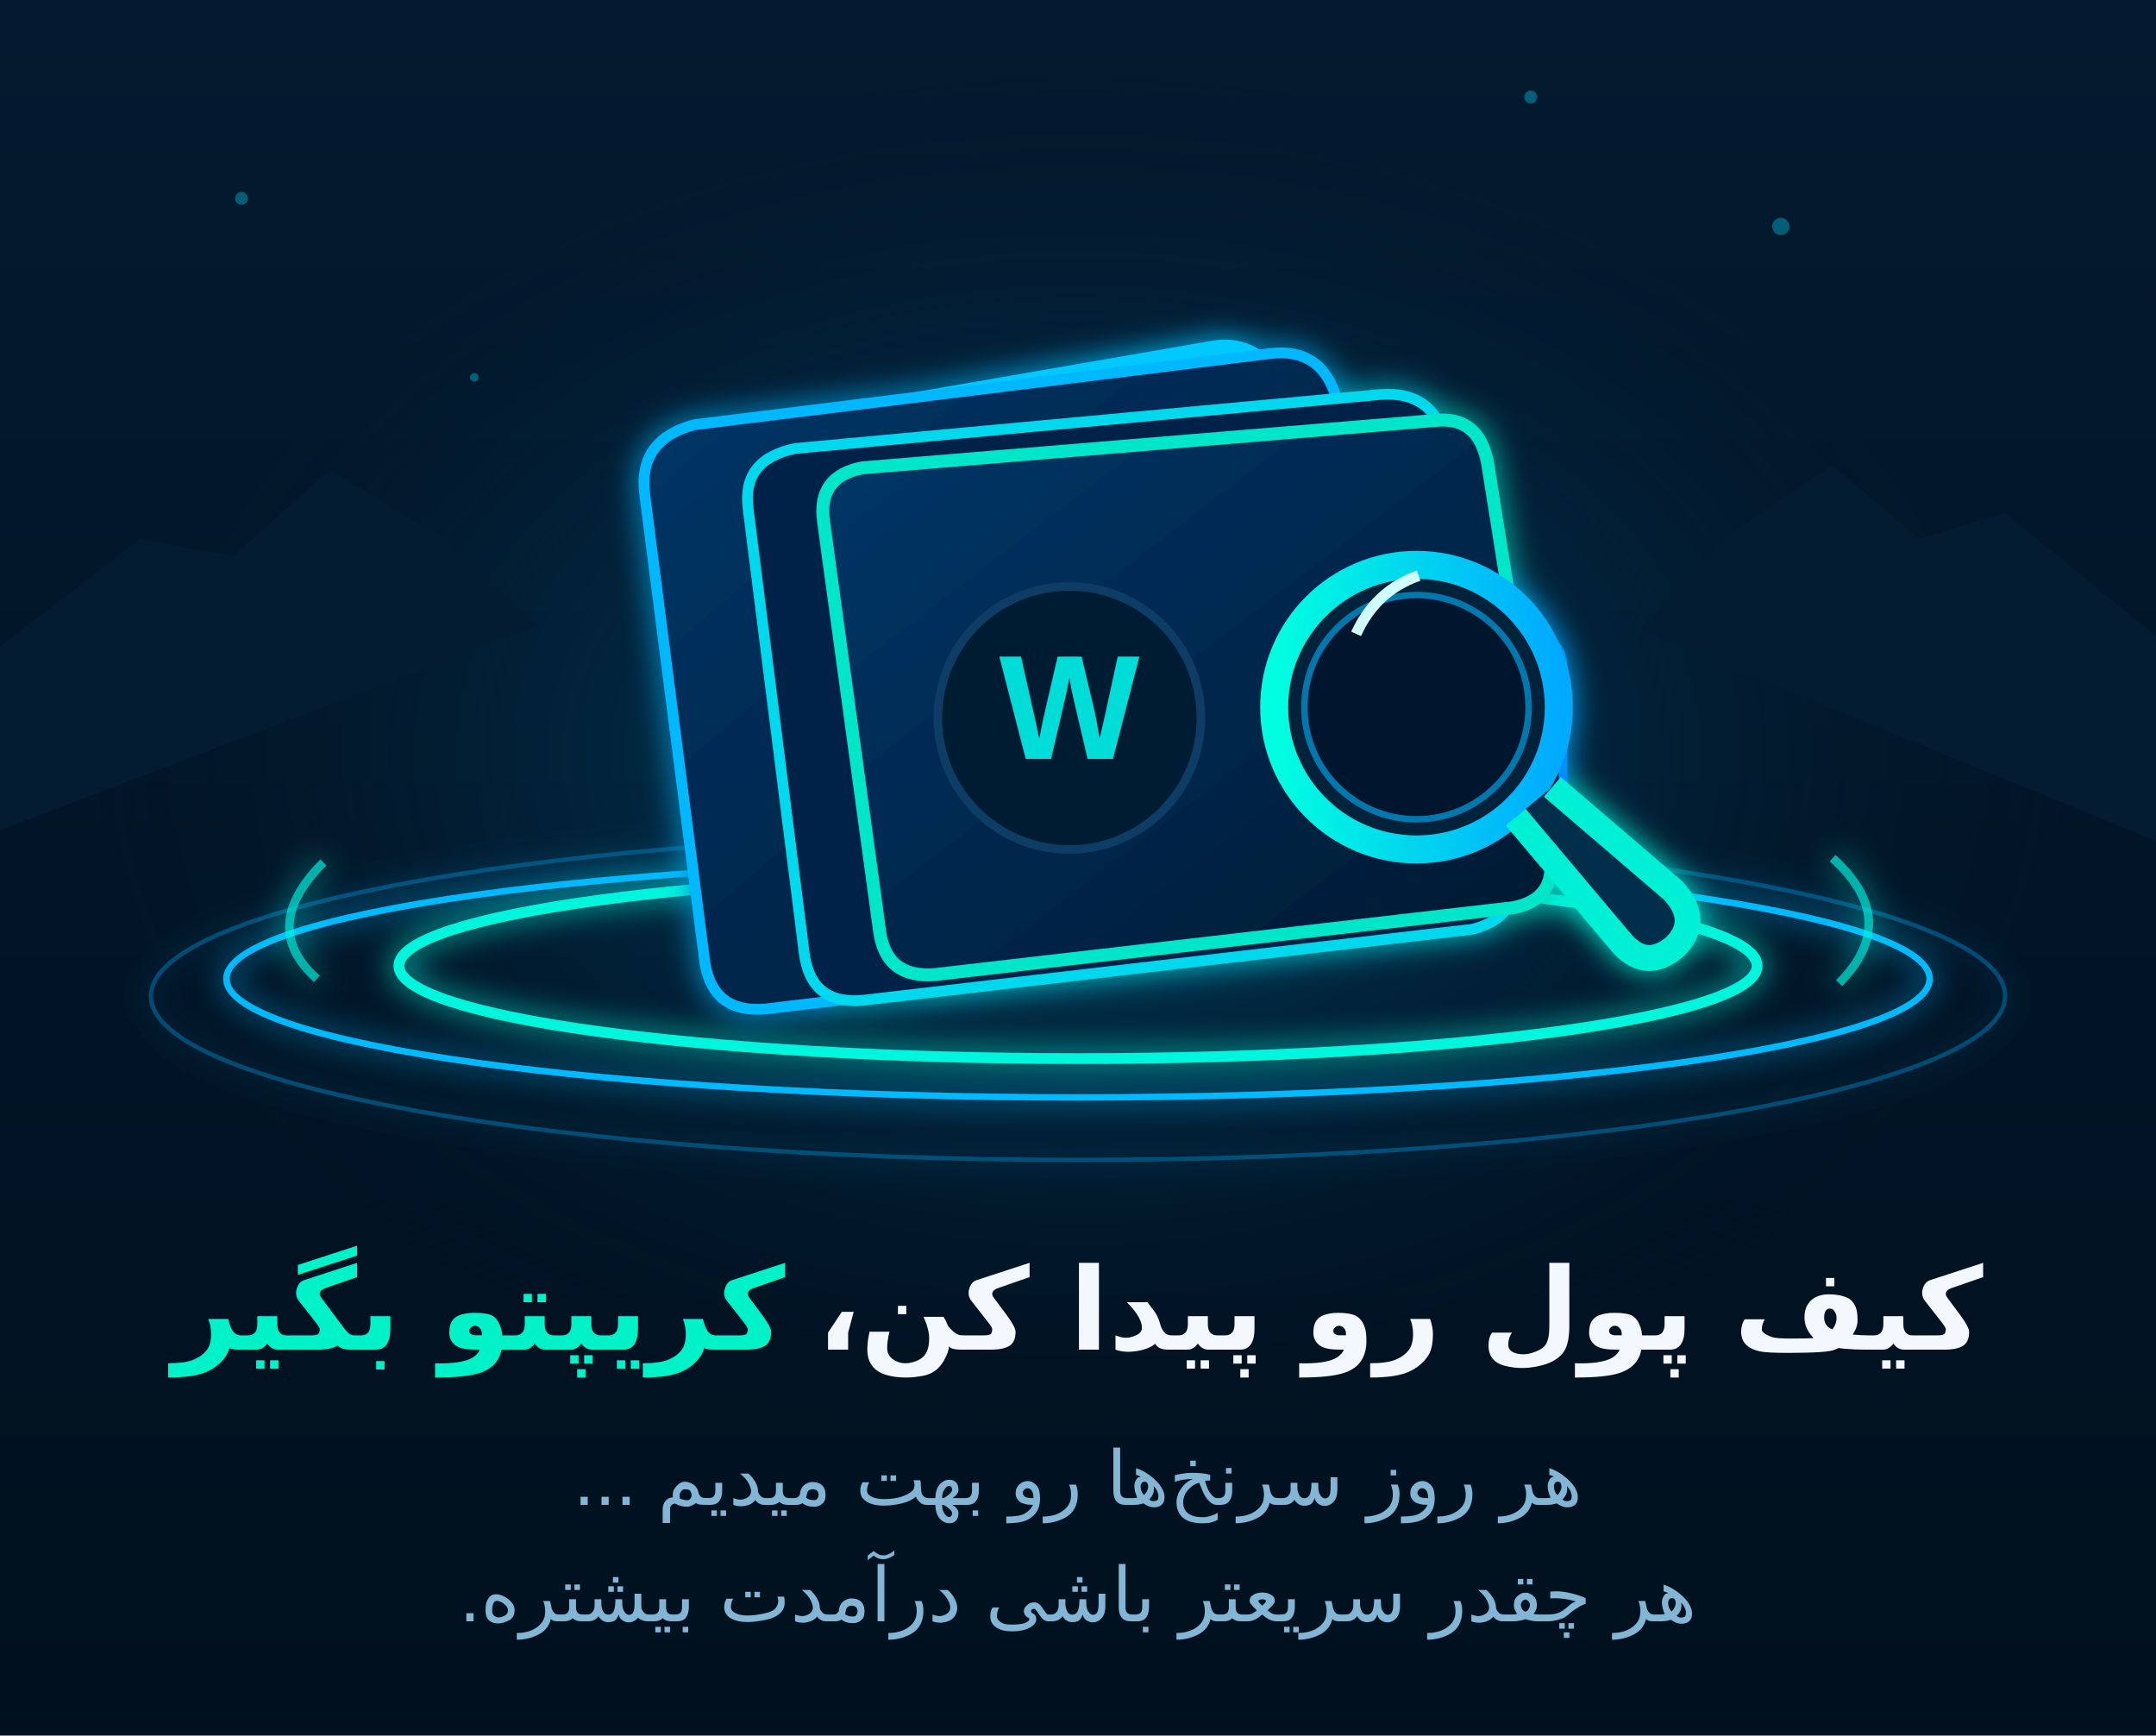
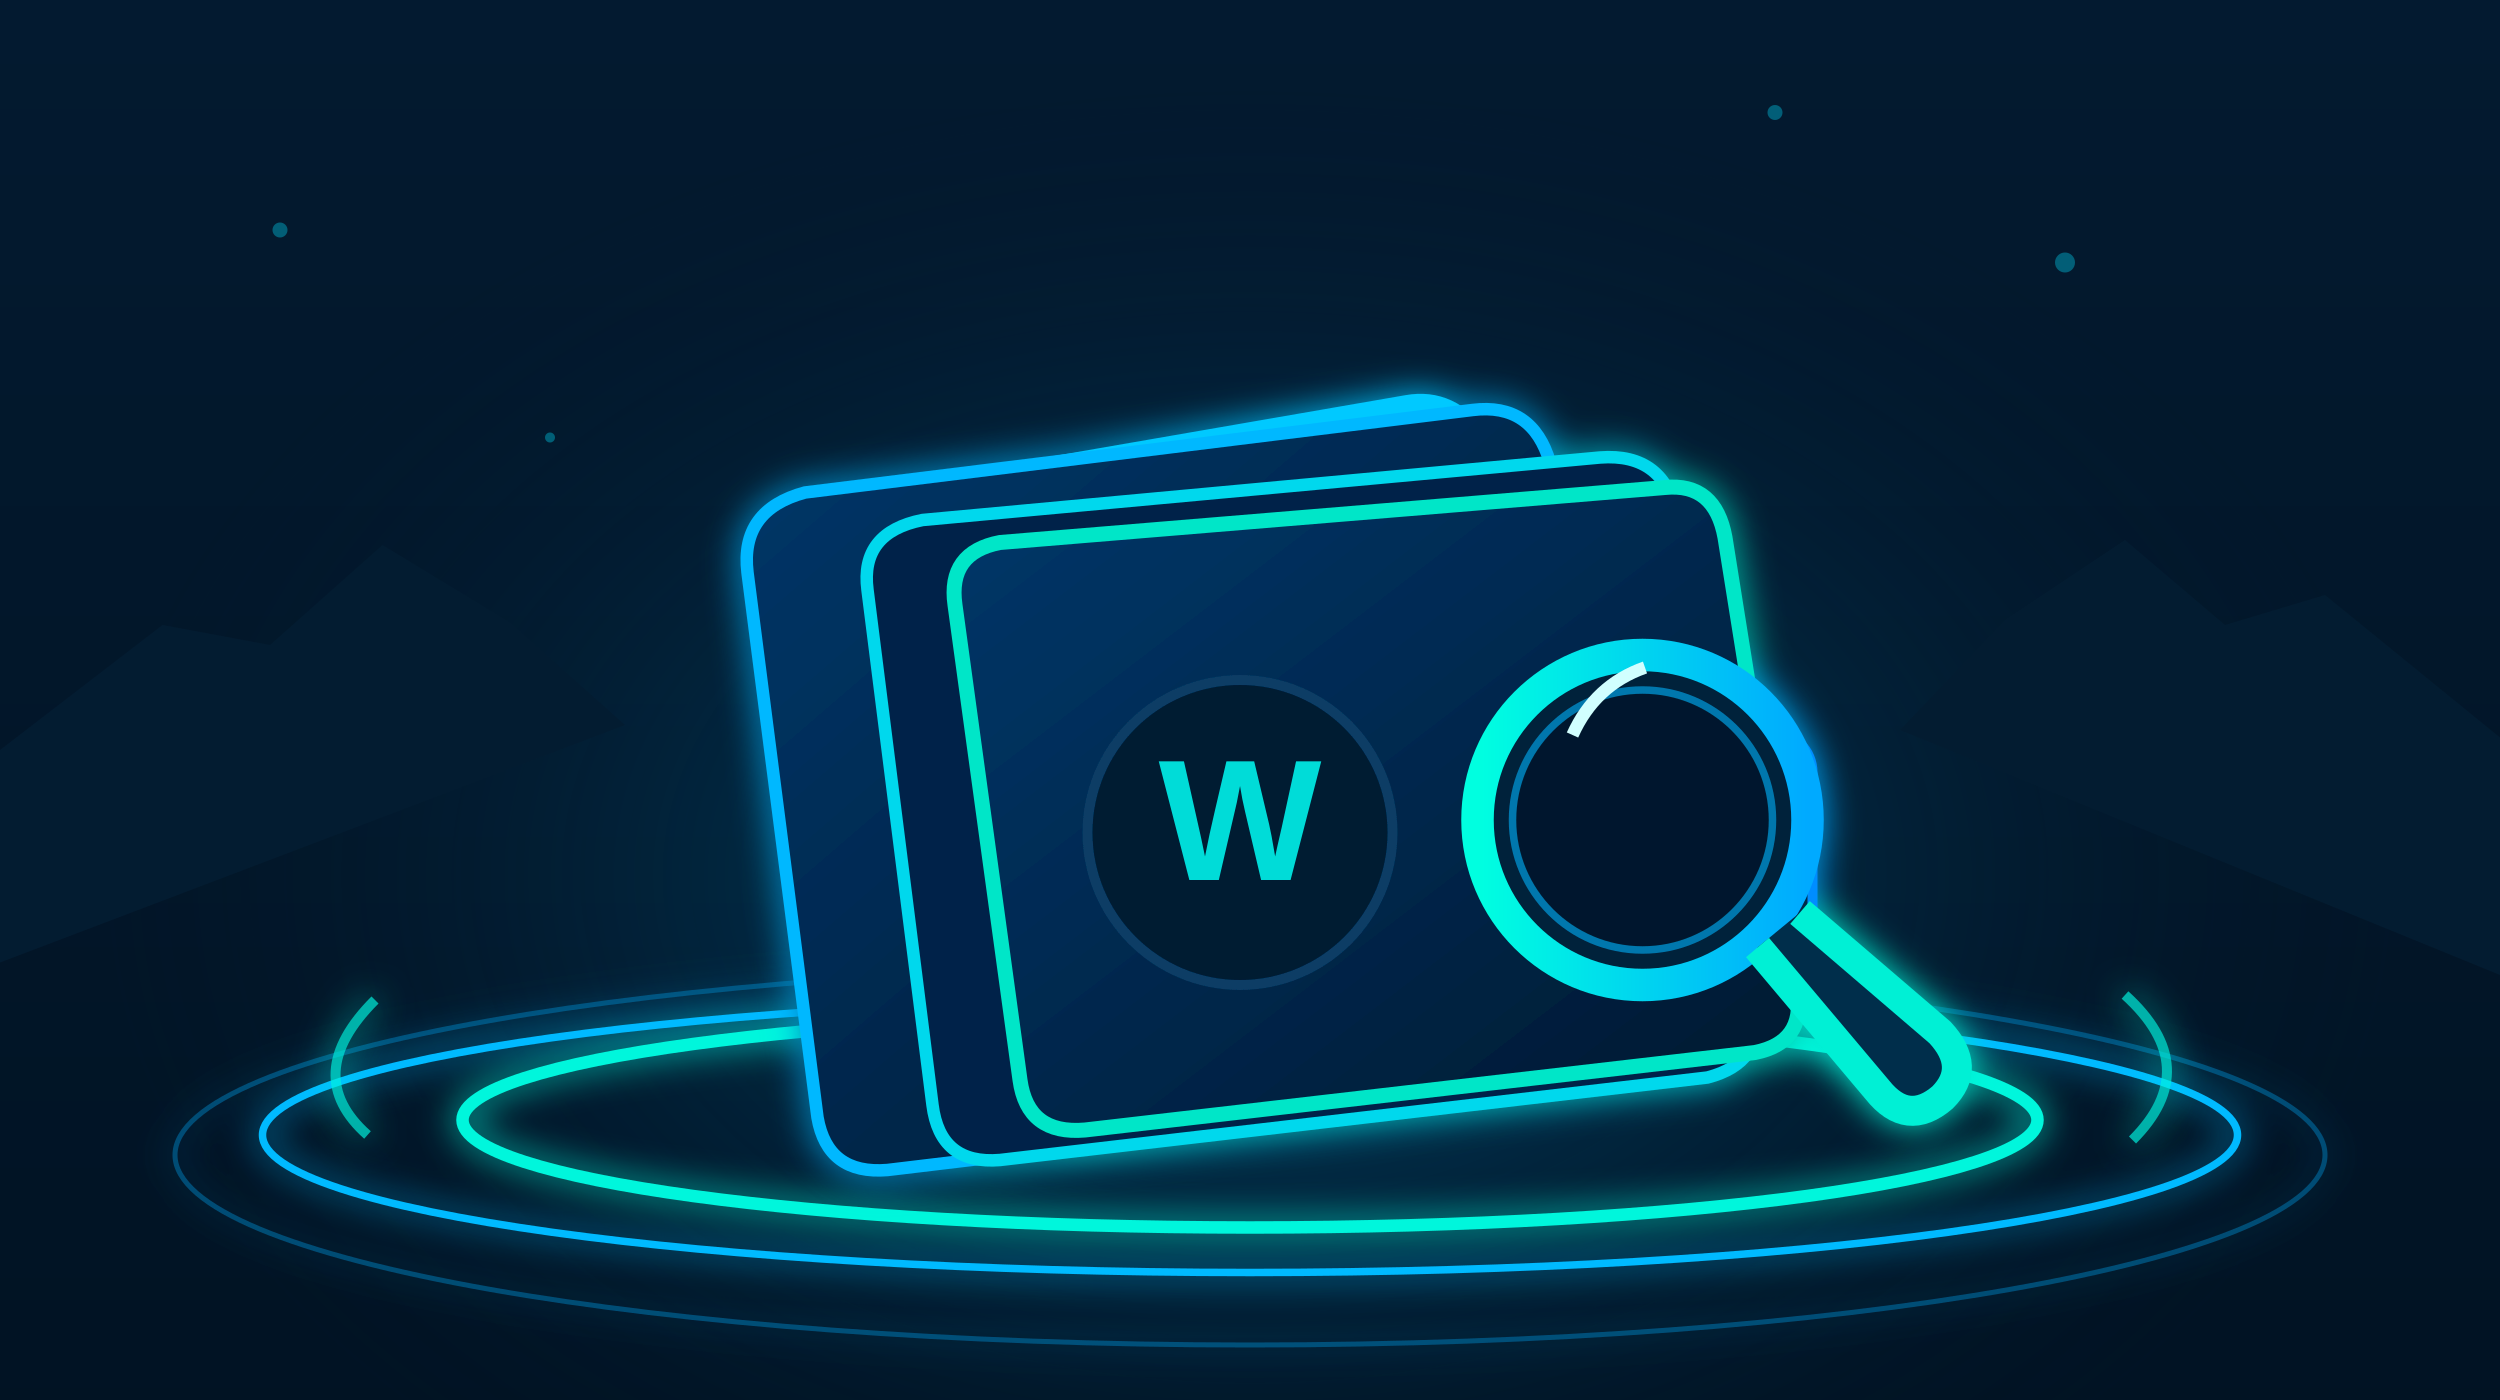
- <svg xmlns="http://www.w3.org/2000/svg" viewBox="0 0 1000 805" role="img" aria-labelledby="title desc">
+ <svg xmlns="http://www.w3.org/2000/svg" viewBox="0 0 1000 560" role="img" aria-labelledby="title desc">
  <defs>
    <linearGradient id="bg" x2="0" y2="1">
      <stop stop-color="#031a30" />
      <stop offset="1" stop-color="#00101e" />
    </linearGradient>
    <radialGradient id="haze">
      <stop stop-color="#007eb5" stop-opacity=".5" />
      <stop offset="1" stop-color="#001326" stop-opacity="0" />
    </radialGradient>
    <linearGradient id="wallet" x1="0" y1="0" x2="1" y2="1">
      <stop stop-color="#06376a" />
      <stop offset=".55" stop-color="#05264a" />
      <stop offset="1" stop-color="#03182e" />
    </linearGradient>
    <linearGradient id="mint">
      <stop stop-color="#00ffe0" />
      <stop offset="1" stop-color="#00aaff" />
    </linearGradient>
    <filter id="glow" x="-50%" y="-50%" width="200%" height="200%">
      <feGaussianBlur stdDeviation="7" result="b" />
      <feMerge>
        <feMergeNode in="b" />
        <feMergeNode in="SourceGraphic" />
      </feMerge>
    </filter>
  </defs>
  <rect width="1000" height="805" fill="url(#bg)" />
  <ellipse cx="500" cy="350" rx="470" ry="320" fill="url(#haze)" />
  <g fill="#00dfff" opacity=".35">
    <circle cx="112" cy="92" r="3" />
    <circle cx="826" cy="105" r="4" />
    <circle cx="710" cy="45" r="3" />
    <circle cx="220" cy="175" r="2" />
  </g>
  <path d="M0 300 65 250 108 258 153 218 204 249 250 290 0 385Z M1000 295 930 238 890 250 850 216 802 248 760 292 1000 390Z" fill="#031c31" />
  <g fill="none" stroke-linecap="round" filter="url(#glow)">
    <ellipse cx="500" cy="454" rx="395" ry="55" stroke="#00baff" stroke-width="3" />
    <ellipse cx="500" cy="448" rx="315" ry="43" stroke="#00f6dc" stroke-width="5" />
    <ellipse cx="500" cy="462" rx="430" ry="76" stroke="#007ebc" stroke-width="2" opacity=".5" />
  </g>
  <g filter="url(#glow)">
    <path d="M332 203 563 163 Q580 160 591 176 L655 222" fill="none" stroke="#00c9ff" stroke-width="10" />
    <path d="M322 215 551 177 Q571 174 584 190 L625 224" fill="none" stroke="#075cff" stroke-width="12" />
    <path d="M299 229 Q296 204 322 197 L589 164 Q613 161 620 185 L651 403 Q655 428 630 435 L355 468 Q331 470 327 447Z" fill="url(#wallet)" stroke="#00b8ff" stroke-width="5" />
    <path d="M347 236 Q344 213 369 208 L640 183 Q666 181 671 207 L702 403 Q706 425 683 431 L400 464 Q376 466 373 442Z" fill="#042448" stroke="#00d8ed" stroke-width="5" />
    <path d="M382 242 Q379 221 400 217 L666 195 Q686 193 690 215 L719 397 Q722 417 702 421 L434 452 Q411 454 408 432Z" fill="url(#wallet)" stroke="#00e6c8" stroke-width="6" />
    <circle cx="496" cy="333" r="61" fill="#041a33" stroke="#073c65" stroke-width="4" />
    <text x="496" y="352" font-family="Arial,sans-serif" font-size="69" font-weight="700" text-anchor="middle" fill="#00dcd8">W</text>
    <rect x="678" y="293" width="47" height="90" rx="16" fill="#052a4a" stroke="#008dff" stroke-width="4" />
    <circle cx="657" cy="328" r="66" fill="#03213a" stroke="url(#mint)" stroke-width="13" />
    <circle cx="657" cy="328" r="52" fill="#03192d" stroke="#0077ad" stroke-width="3" />
    <path d="M703 379 751 436 Q763 451 777 439 Q789 427 776 413 L720 365" fill="#052d4b" stroke="#00f0d5" stroke-width="12" />
    <path d="M629 294 Q638 274 658 267" fill="none" stroke="#d1ffff" stroke-width="5" />
  </g>
  <g stroke="#00f4df" fill="none" filter="url(#glow)" opacity=".7">
    <path d="M150 400 Q120 430 147 454" stroke-width="4" />
    <path d="M850 398 Q882 427 853 456" stroke-width="4" />
  </g>
-   <text x="500" y="626" font-family="Tahoma,Arial,sans-serif" font-size="53" font-weight="700" text-anchor="middle" fill="#f3f8ff" direction="rtl" unicode-bidi="plaintext">کیف پول رو پیدا کن، <tspan fill="#00f3c8">کریپتو بگیر</tspan>
-   </text>
-   <text x="500" y="698" font-family="Tahoma,Arial,sans-serif" font-size="35" text-anchor="middle" fill="#83b5d5" direction="rtl" unicode-bidi="plaintext">هر روز سرنخ‌ها رو بهت میدیم ...</text>
-   <text x="500" y="752" font-family="Tahoma,Arial,sans-serif" font-size="35" text-anchor="middle" fill="#83b5d5" direction="rtl" unicode-bidi="plaintext">هر چقدر سریعتر باشی درآمدت بیشتره.</text>
</svg>
